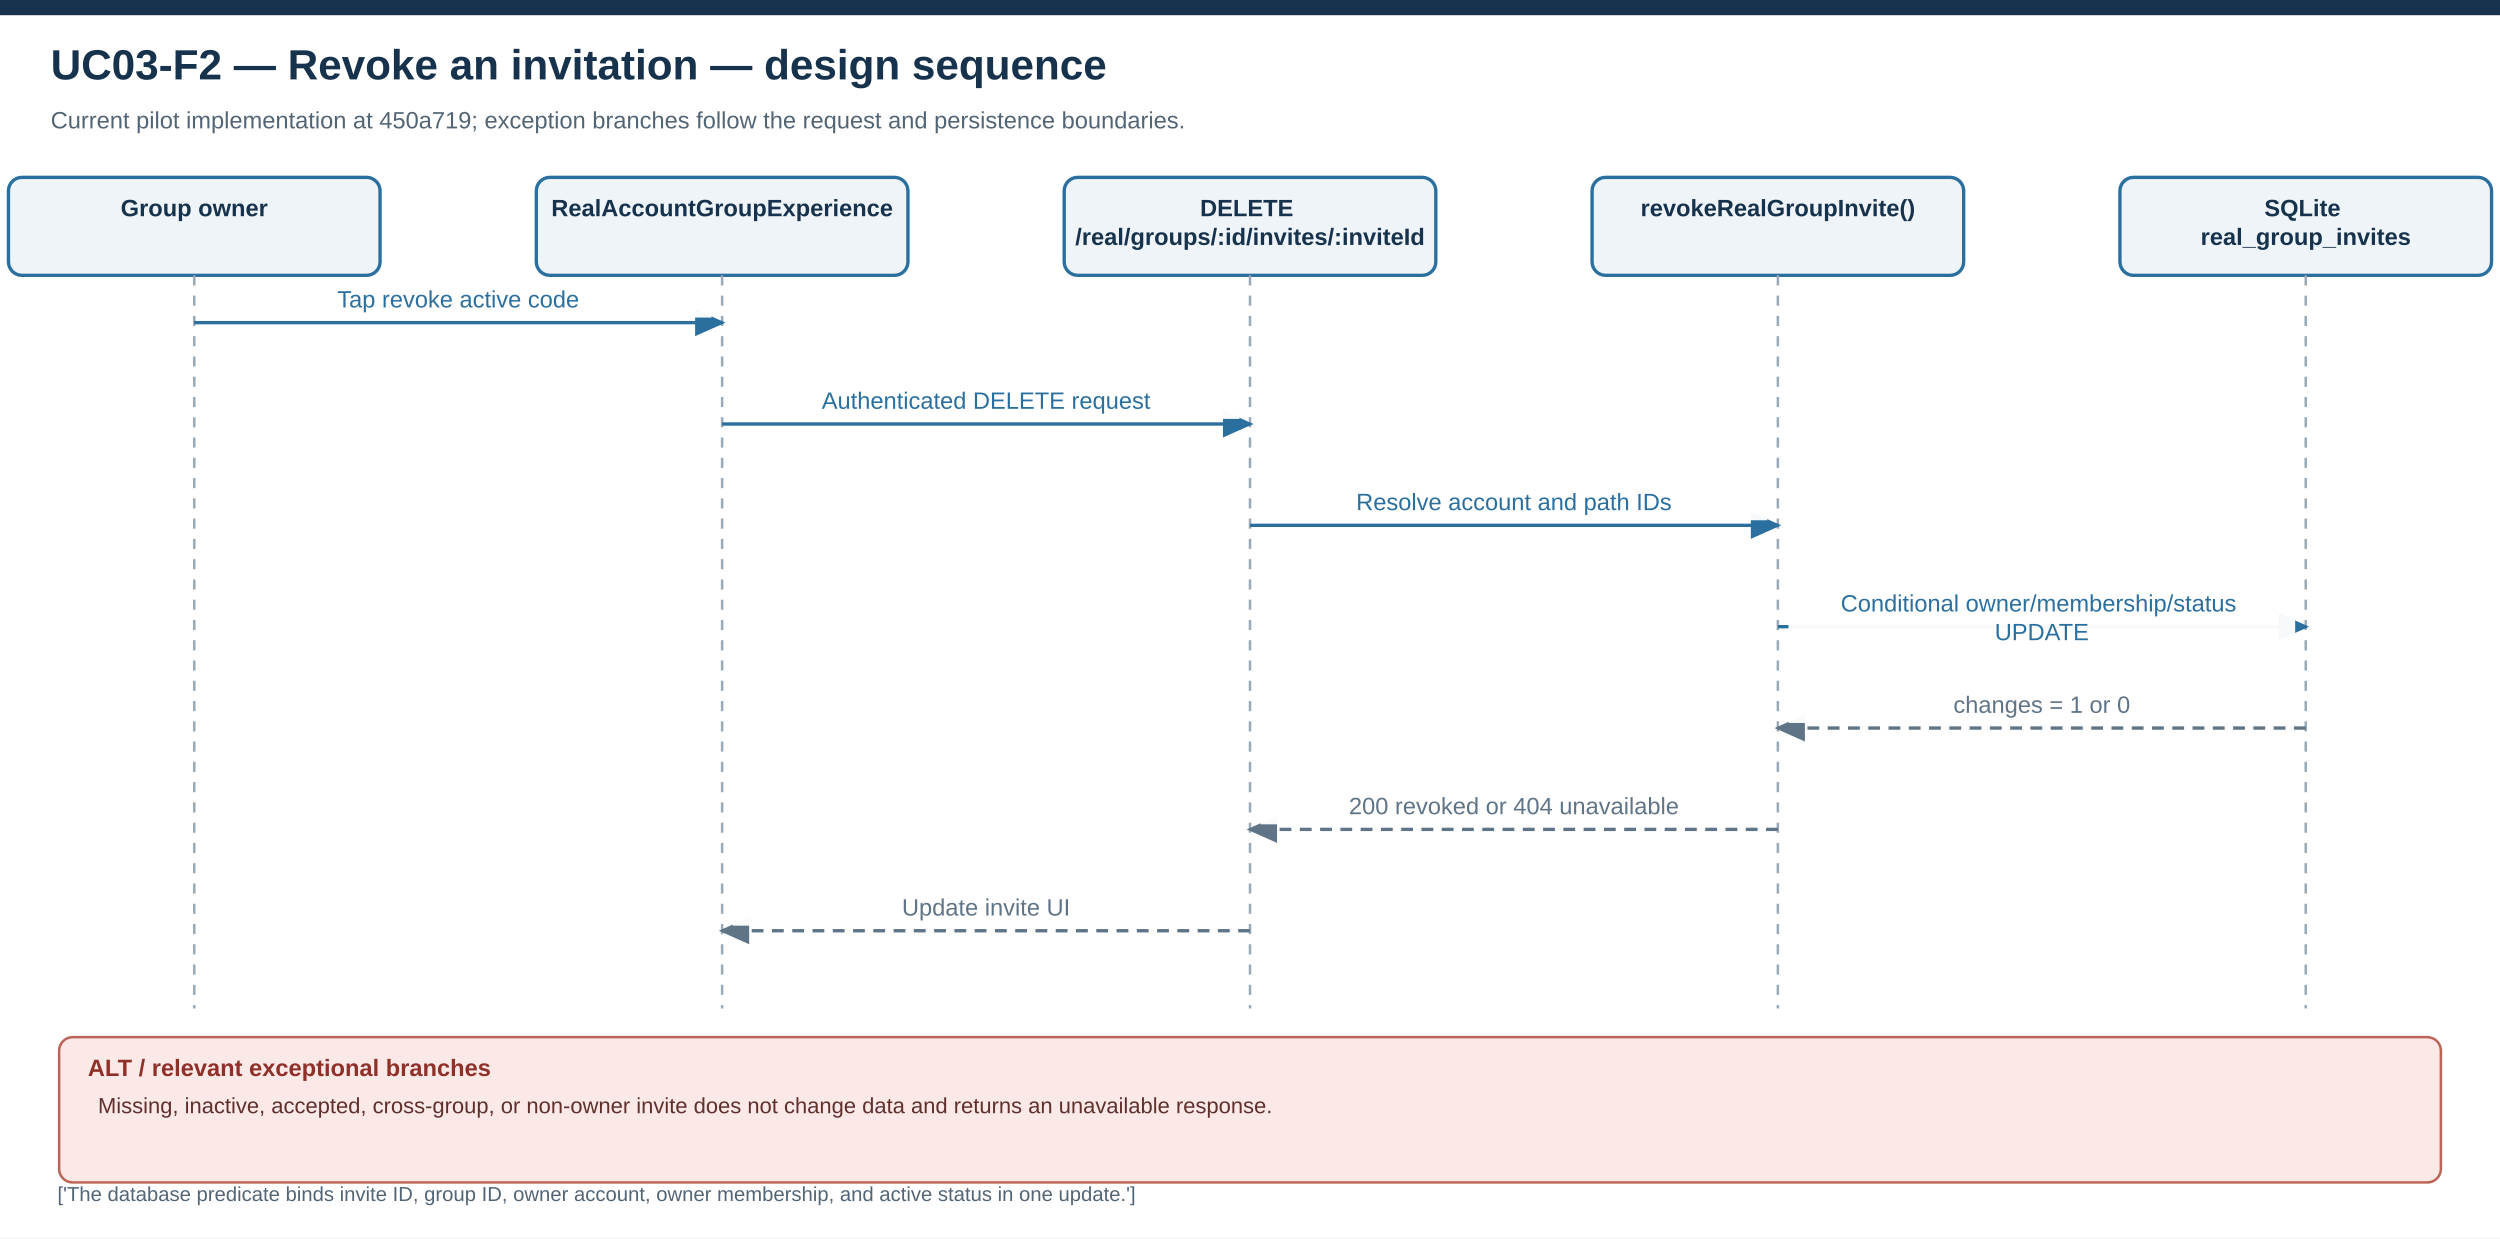
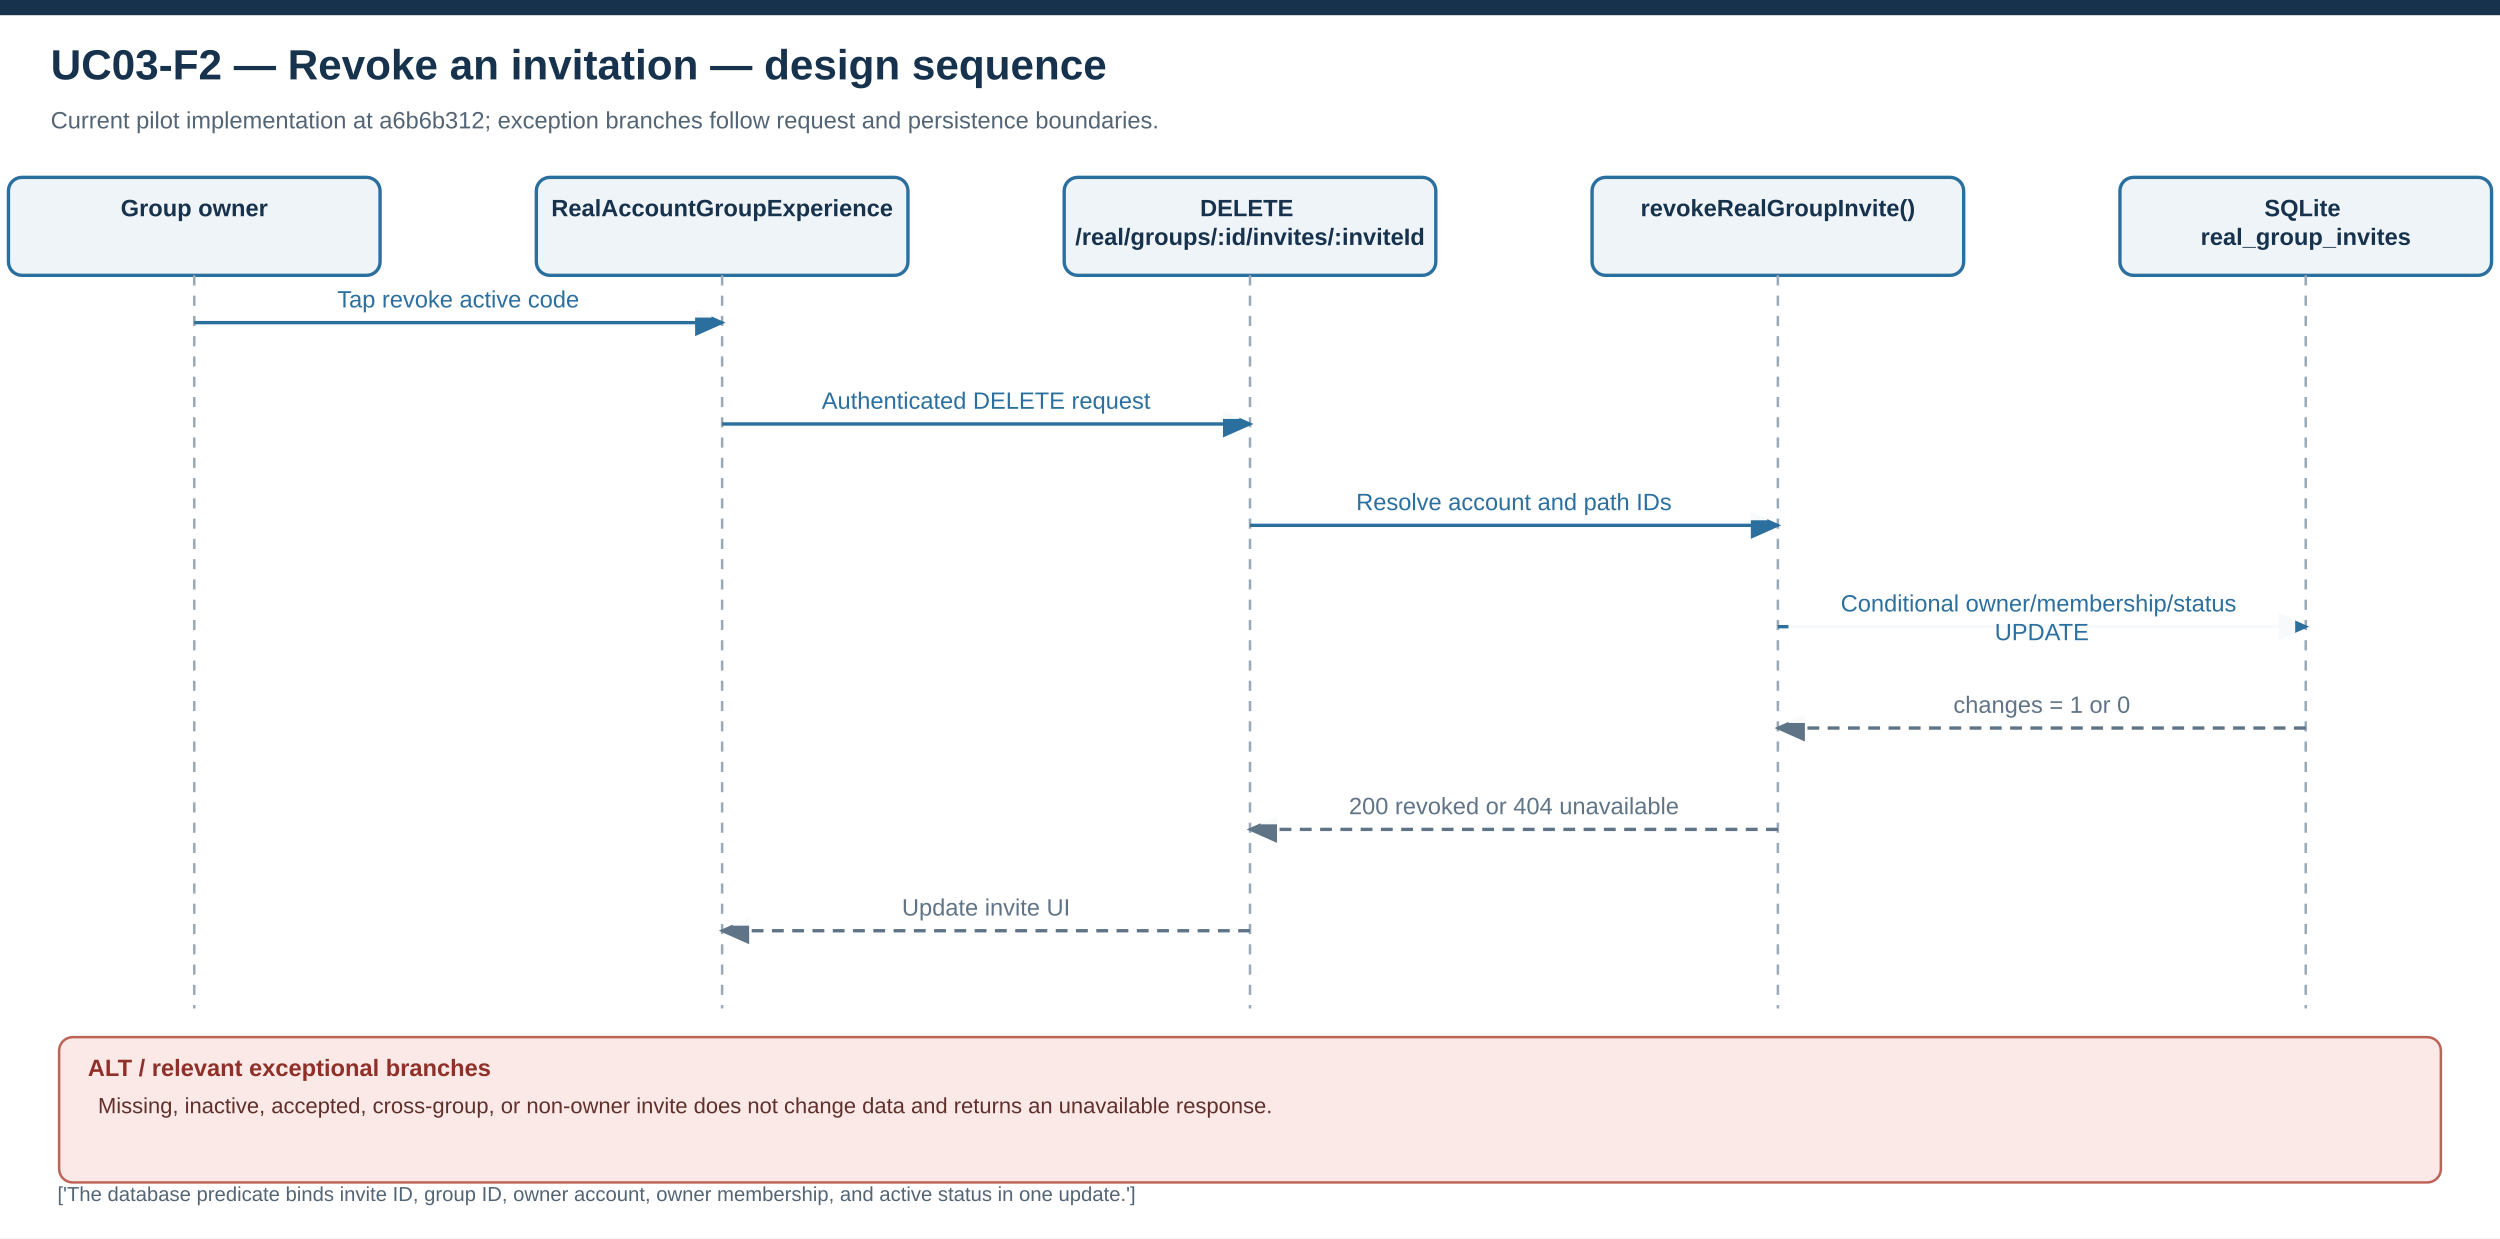
<svg xmlns="http://www.w3.org/2000/svg" width="1480px" height="733px" viewBox="0 0 1480 733" role="img" aria-label="UC03-F2 — Revoke an invitation — design sequence">
  <defs>
    <marker id="arrow" markerWidth="9" markerHeight="8" refX="8" refY="4" orient="auto">
      <path d="M0,0 L9,4 L0,8 z" fill="#607487" />
    </marker>
    <marker id="arrowBlue" markerWidth="9" markerHeight="8" refX="8" refY="4" orient="auto">
      <path d="M0,0 L9,4 L0,8 z" fill="#2b6f9f" />
    </marker>
    <marker id="arrowRed" markerWidth="9" markerHeight="8" refX="8" refY="4" orient="auto">
      <path d="M0,0 L9,4 L0,8 z" fill="#b34339" />
    </marker>
  </defs>
  <rect x="0" y="0" width="1480" height="733" fill="#ffffff" />
  <rect x="0" y="0" width="1480" height="9" fill="#17324d" />
  <text x="30" y="47" text-anchor="start" font-family="Arial, Helvetica, sans-serif" font-size="25px" font-weight="bold" fill="#17324d" word-spacing="1px" class="">UC03-F2 — Revoke an invitation — design sequence</text>
  <text x="30" y="76" text-anchor="start" font-family="Arial, Helvetica, sans-serif" font-size="14px" font-weight="normal" fill="#536575" word-spacing="1px">
-     <tspan x="30" dy="0">Current pilot implementation at 450a719; exception branches follow the request and persistence boundaries.</tspan>
+     <tspan x="30" dy="0">Current pilot implementation at a6b6b312; exception branches follow request and persistence boundaries.</tspan>
  </text>
  <rect x="5.0" y="105" width="220" height="58" rx="8" fill="#eef4f8" stroke="#2b6f9f" stroke-width="2" />
  <text x="115.0" y="128" text-anchor="middle" font-family="Arial, Helvetica, sans-serif" font-size="14px" font-weight="bold" fill="#17324d" word-spacing="1px">
    <tspan x="115.0" dy="0">Group owner</tspan>
  </text>
  <line x1="115.0" y1="163" x2="115.0" y2="597" stroke="#9aaab7" stroke-width="1.5" stroke-dasharray="6 6" />
  <rect x="317.5" y="105" width="220" height="58" rx="8" fill="#eef4f8" stroke="#2b6f9f" stroke-width="2" />
  <text x="427.5" y="128" text-anchor="middle" font-family="Arial, Helvetica, sans-serif" font-size="14px" font-weight="bold" fill="#17324d" word-spacing="1px">
    <tspan x="427.5" dy="0">RealAccountGroupExperience</tspan>
  </text>
  <line x1="427.5" y1="163" x2="427.5" y2="597" stroke="#9aaab7" stroke-width="1.5" stroke-dasharray="6 6" />
  <rect x="630.0" y="105" width="220" height="58" rx="8" fill="#eef4f8" stroke="#2b6f9f" stroke-width="2" />
  <text x="740.0" y="128" text-anchor="middle" font-family="Arial, Helvetica, sans-serif" font-size="14px" font-weight="bold" fill="#17324d" word-spacing="1px">
    <tspan x="740.0" dy="0">DELETE</tspan>
    <tspan x="740.0" dy="17">/real/groups/:id/invites/:inviteId</tspan>
  </text>
  <line x1="740.0" y1="163" x2="740.0" y2="597" stroke="#9aaab7" stroke-width="1.5" stroke-dasharray="6 6" />
  <rect x="942.5" y="105" width="220" height="58" rx="8" fill="#eef4f8" stroke="#2b6f9f" stroke-width="2" />
  <text x="1052.5" y="128" text-anchor="middle" font-family="Arial, Helvetica, sans-serif" font-size="14px" font-weight="bold" fill="#17324d" word-spacing="1px">
    <tspan x="1052.5" dy="0">revokeRealGroupInvite()</tspan>
  </text>
  <line x1="1052.5" y1="163" x2="1052.5" y2="597" stroke="#9aaab7" stroke-width="1.5" stroke-dasharray="6 6" />
  <rect x="1255.0" y="105" width="220" height="58" rx="8" fill="#eef4f8" stroke="#2b6f9f" stroke-width="2" />
  <text x="1365.0" y="128" text-anchor="middle" font-family="Arial, Helvetica, sans-serif" font-size="14px" font-weight="bold" fill="#17324d" word-spacing="1px">
    <tspan x="1365.0" dy="0">SQLite</tspan>
    <tspan x="1365.0" dy="17">real_group_invites</tspan>
  </text>
  <line x1="1365.0" y1="163" x2="1365.0" y2="597" stroke="#9aaab7" stroke-width="1.5" stroke-dasharray="6 6" />
  <line x1="115.0" y1="191" x2="427.5" y2="191" stroke="#2b6f9f" stroke-width="2" marker-end="url(#arrowBlue)" />
  <rect x="121.25" y="166" width="300" height="22" fill="#ffffff" opacity="0.96" />
  <text x="271.25" y="182" text-anchor="middle" font-family="Arial, Helvetica, sans-serif" font-size="14px" font-weight="normal" fill="#2b6f9f" word-spacing="1px">
    <tspan x="271.25" dy="0">Tap revoke active code</tspan>
  </text>
  <line x1="427.5" y1="251" x2="740.0" y2="251" stroke="#2b6f9f" stroke-width="2" marker-end="url(#arrowBlue)" />
  <rect x="433.75" y="226" width="300" height="22" fill="#ffffff" opacity="0.96" />
  <text x="583.75" y="242" text-anchor="middle" font-family="Arial, Helvetica, sans-serif" font-size="14px" font-weight="normal" fill="#2b6f9f" word-spacing="1px">
    <tspan x="583.75" dy="0">Authenticated DELETE request</tspan>
  </text>
  <line x1="740.0" y1="311" x2="1052.5" y2="311" stroke="#2b6f9f" stroke-width="2" marker-end="url(#arrowBlue)" />
  <rect x="746.25" y="286" width="300" height="22" fill="#ffffff" opacity="0.96" />
  <text x="896.25" y="302" text-anchor="middle" font-family="Arial, Helvetica, sans-serif" font-size="14px" font-weight="normal" fill="#2b6f9f" word-spacing="1px">
    <tspan x="896.25" dy="0">Resolve account and path IDs</tspan>
  </text>
  <line x1="1052.5" y1="371" x2="1365.0" y2="371" stroke="#2b6f9f" stroke-width="2" marker-end="url(#arrowBlue)" />
  <rect x="1058.75" y="346" width="300" height="39" fill="#ffffff" opacity="0.96" />
  <text x="1208.75" y="362" text-anchor="middle" font-family="Arial, Helvetica, sans-serif" font-size="14px" font-weight="normal" fill="#2b6f9f" word-spacing="1px">
    <tspan x="1208.75" dy="0">Conditional owner/membership/status</tspan>
    <tspan x="1208.75" dy="17">UPDATE</tspan>
  </text>
  <line x1="1365.0" y1="431" x2="1052.5" y2="431" stroke="#607487" stroke-width="2" stroke-dasharray="7 5" marker-end="url(#arrow)" />
  <rect x="1058.75" y="406" width="300" height="22" fill="#ffffff" opacity="0.96" />
  <text x="1208.75" y="422" text-anchor="middle" font-family="Arial, Helvetica, sans-serif" font-size="14px" font-weight="normal" fill="#607487" word-spacing="1px">
    <tspan x="1208.75" dy="0">changes = 1 or 0</tspan>
  </text>
  <line x1="1052.5" y1="491" x2="740.0" y2="491" stroke="#607487" stroke-width="2" stroke-dasharray="7 5" marker-end="url(#arrow)" />
  <rect x="746.25" y="466" width="300" height="22" fill="#ffffff" opacity="0.96" />
  <text x="896.25" y="482" text-anchor="middle" font-family="Arial, Helvetica, sans-serif" font-size="14px" font-weight="normal" fill="#607487" word-spacing="1px">
    <tspan x="896.25" dy="0">200 revoked or 404 unavailable</tspan>
  </text>
  <line x1="740.0" y1="551" x2="427.5" y2="551" stroke="#607487" stroke-width="2" stroke-dasharray="7 5" marker-end="url(#arrow)" />
  <rect x="433.75" y="526" width="300" height="22" fill="#ffffff" opacity="0.96" />
  <text x="583.75" y="542" text-anchor="middle" font-family="Arial, Helvetica, sans-serif" font-size="14px" font-weight="normal" fill="#607487" word-spacing="1px">
    <tspan x="583.75" dy="0">Update invite UI</tspan>
  </text>
  <rect x="35" y="614" width="1410" height="86" rx="8" fill="#fbe9e7" stroke="#bd6458" stroke-width="1.5" />
  <text x="52" y="637" text-anchor="start" font-family="Arial, Helvetica, sans-serif" font-size="14px" font-weight="bold" fill="#8f3029" word-spacing="1px" class="">ALT / relevant exceptional branches</text>
  <text x="58" y="659" text-anchor="start" font-family="Arial, Helvetica, sans-serif" font-size="13px" font-weight="normal" fill="#5f302c" word-spacing="1px">
    <tspan x="58" dy="0">Missing, inactive, accepted, cross-group, or non-owner invite does not change data and returns an unavailable response.</tspan>
  </text>
  <text x="34" y="711" text-anchor="start" font-family="Arial, Helvetica, sans-serif" font-size="12px" font-weight="normal" fill="#536575" word-spacing="1px">
    <tspan x="34" dy="0">['The database predicate binds invite ID, group ID, owner account, owner membership, and active status in one update.']</tspan>
  </text>
</svg>
